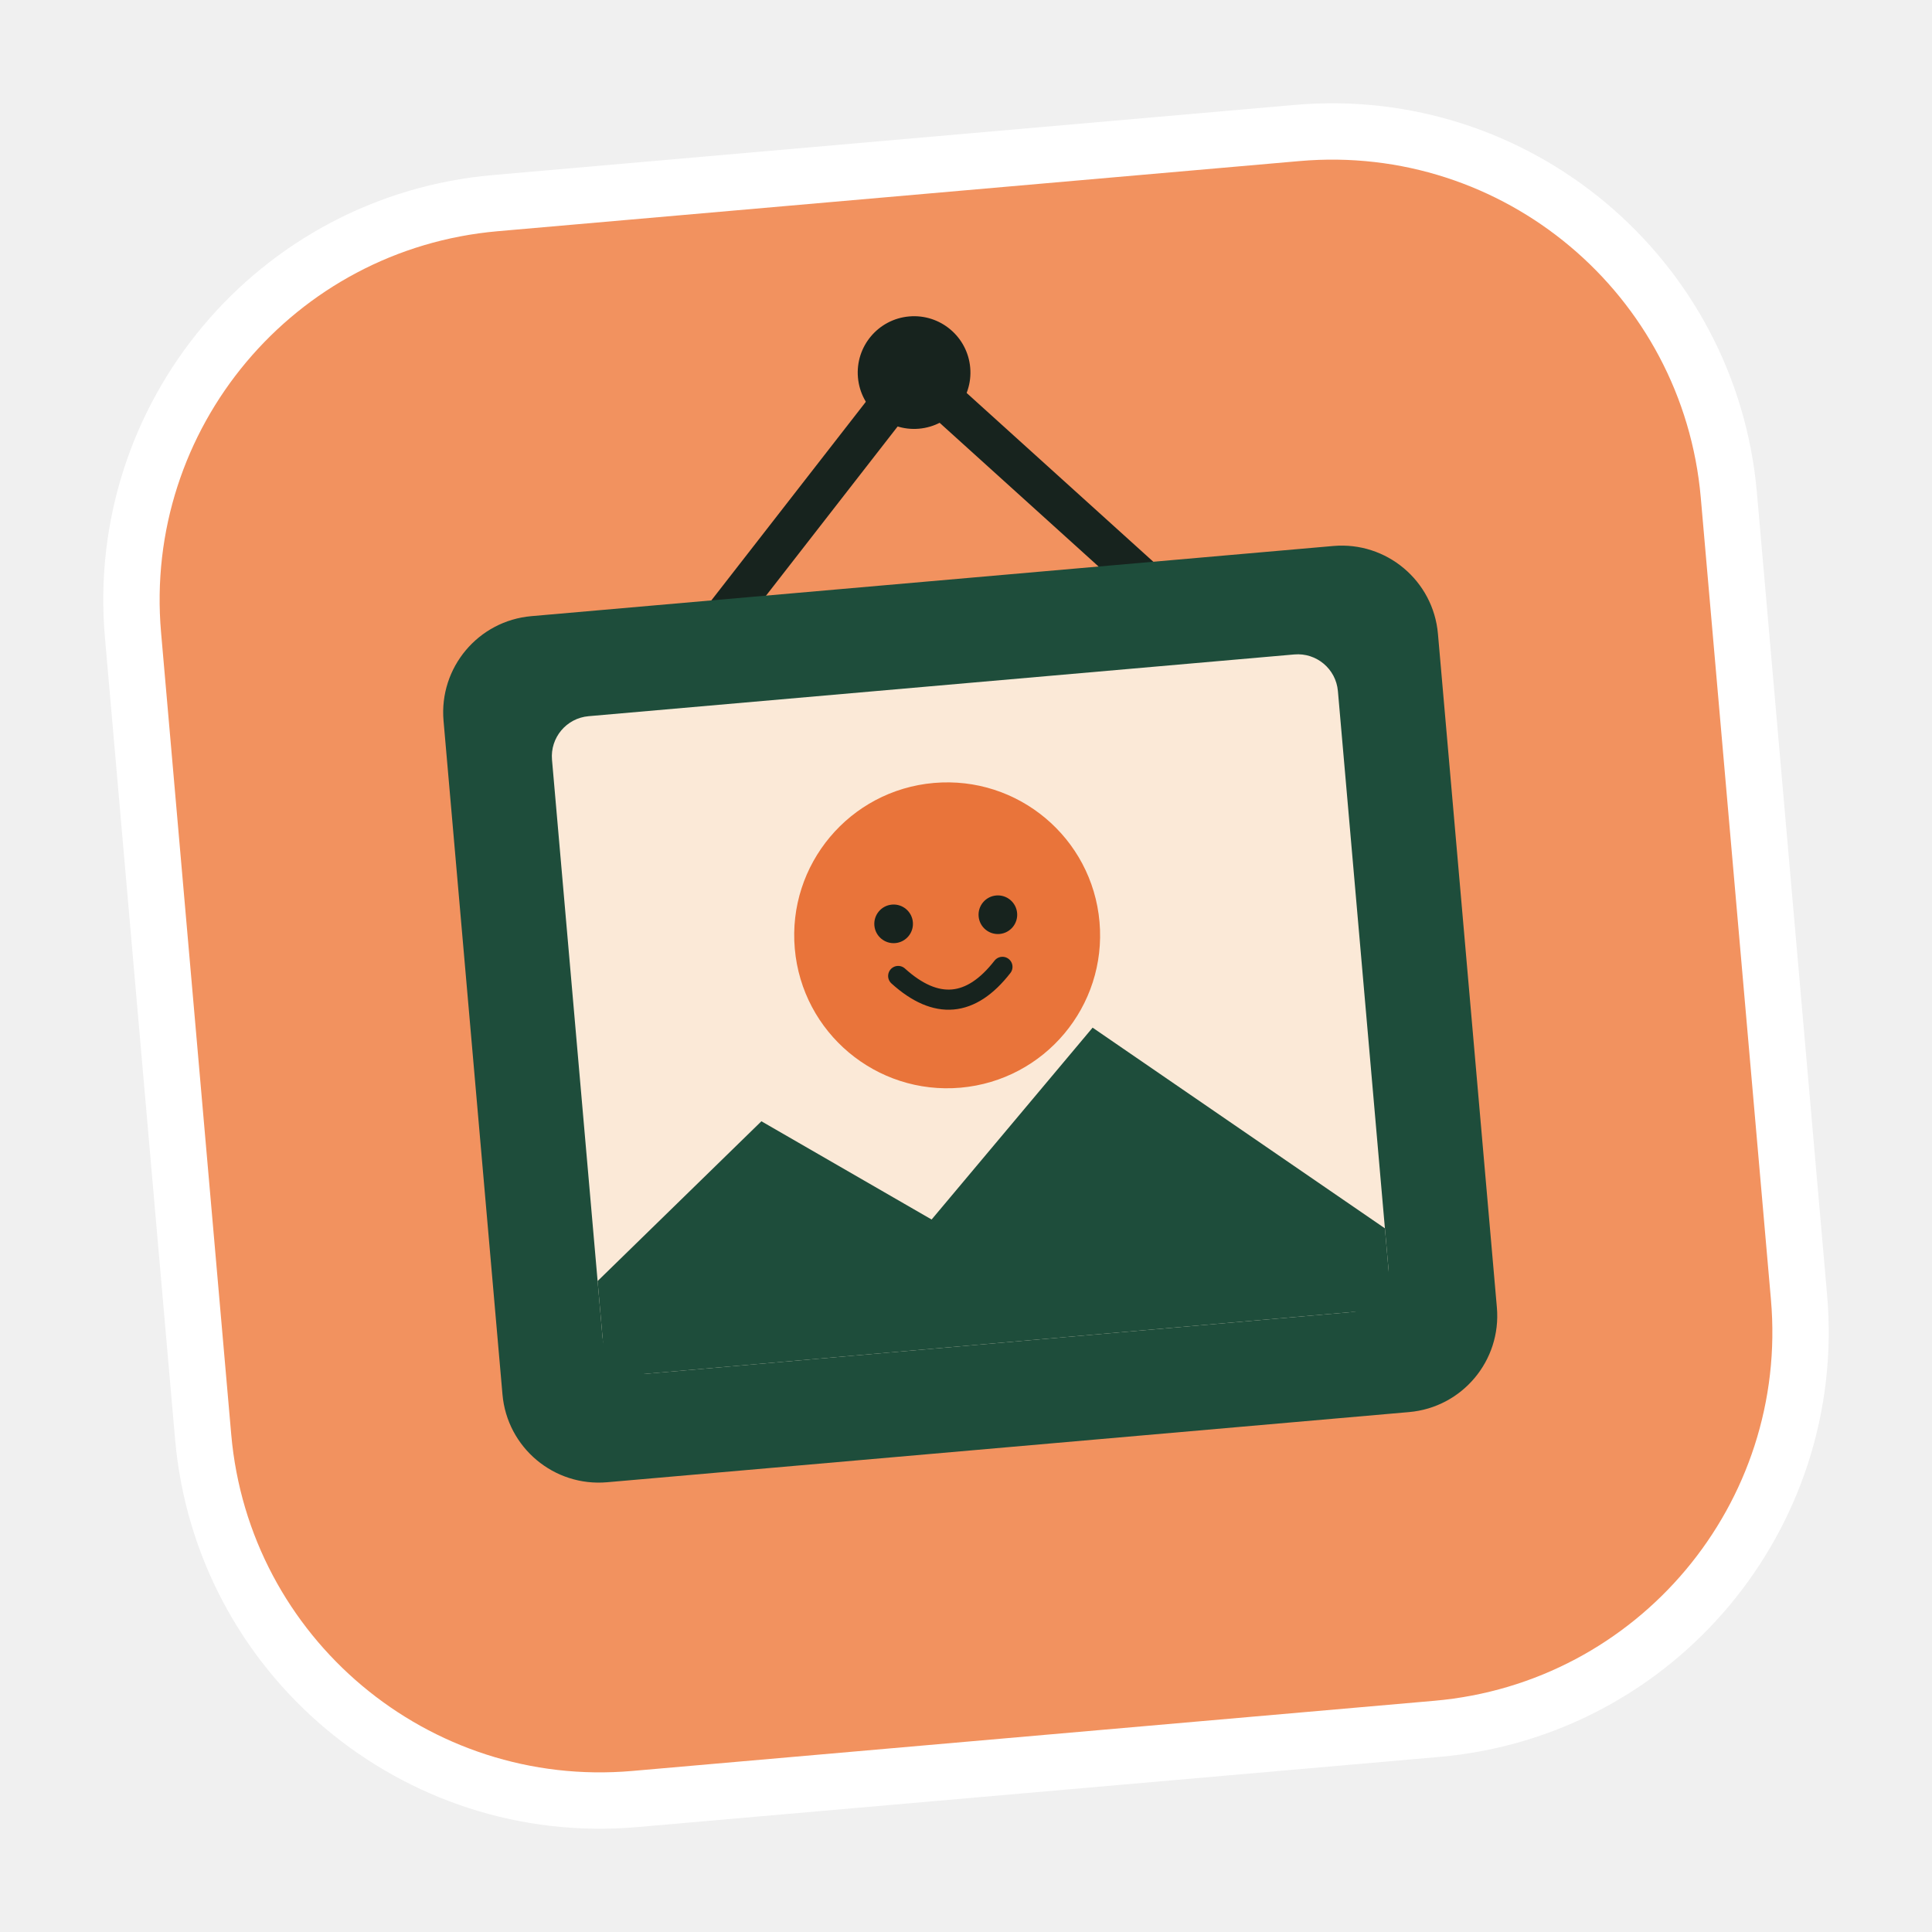
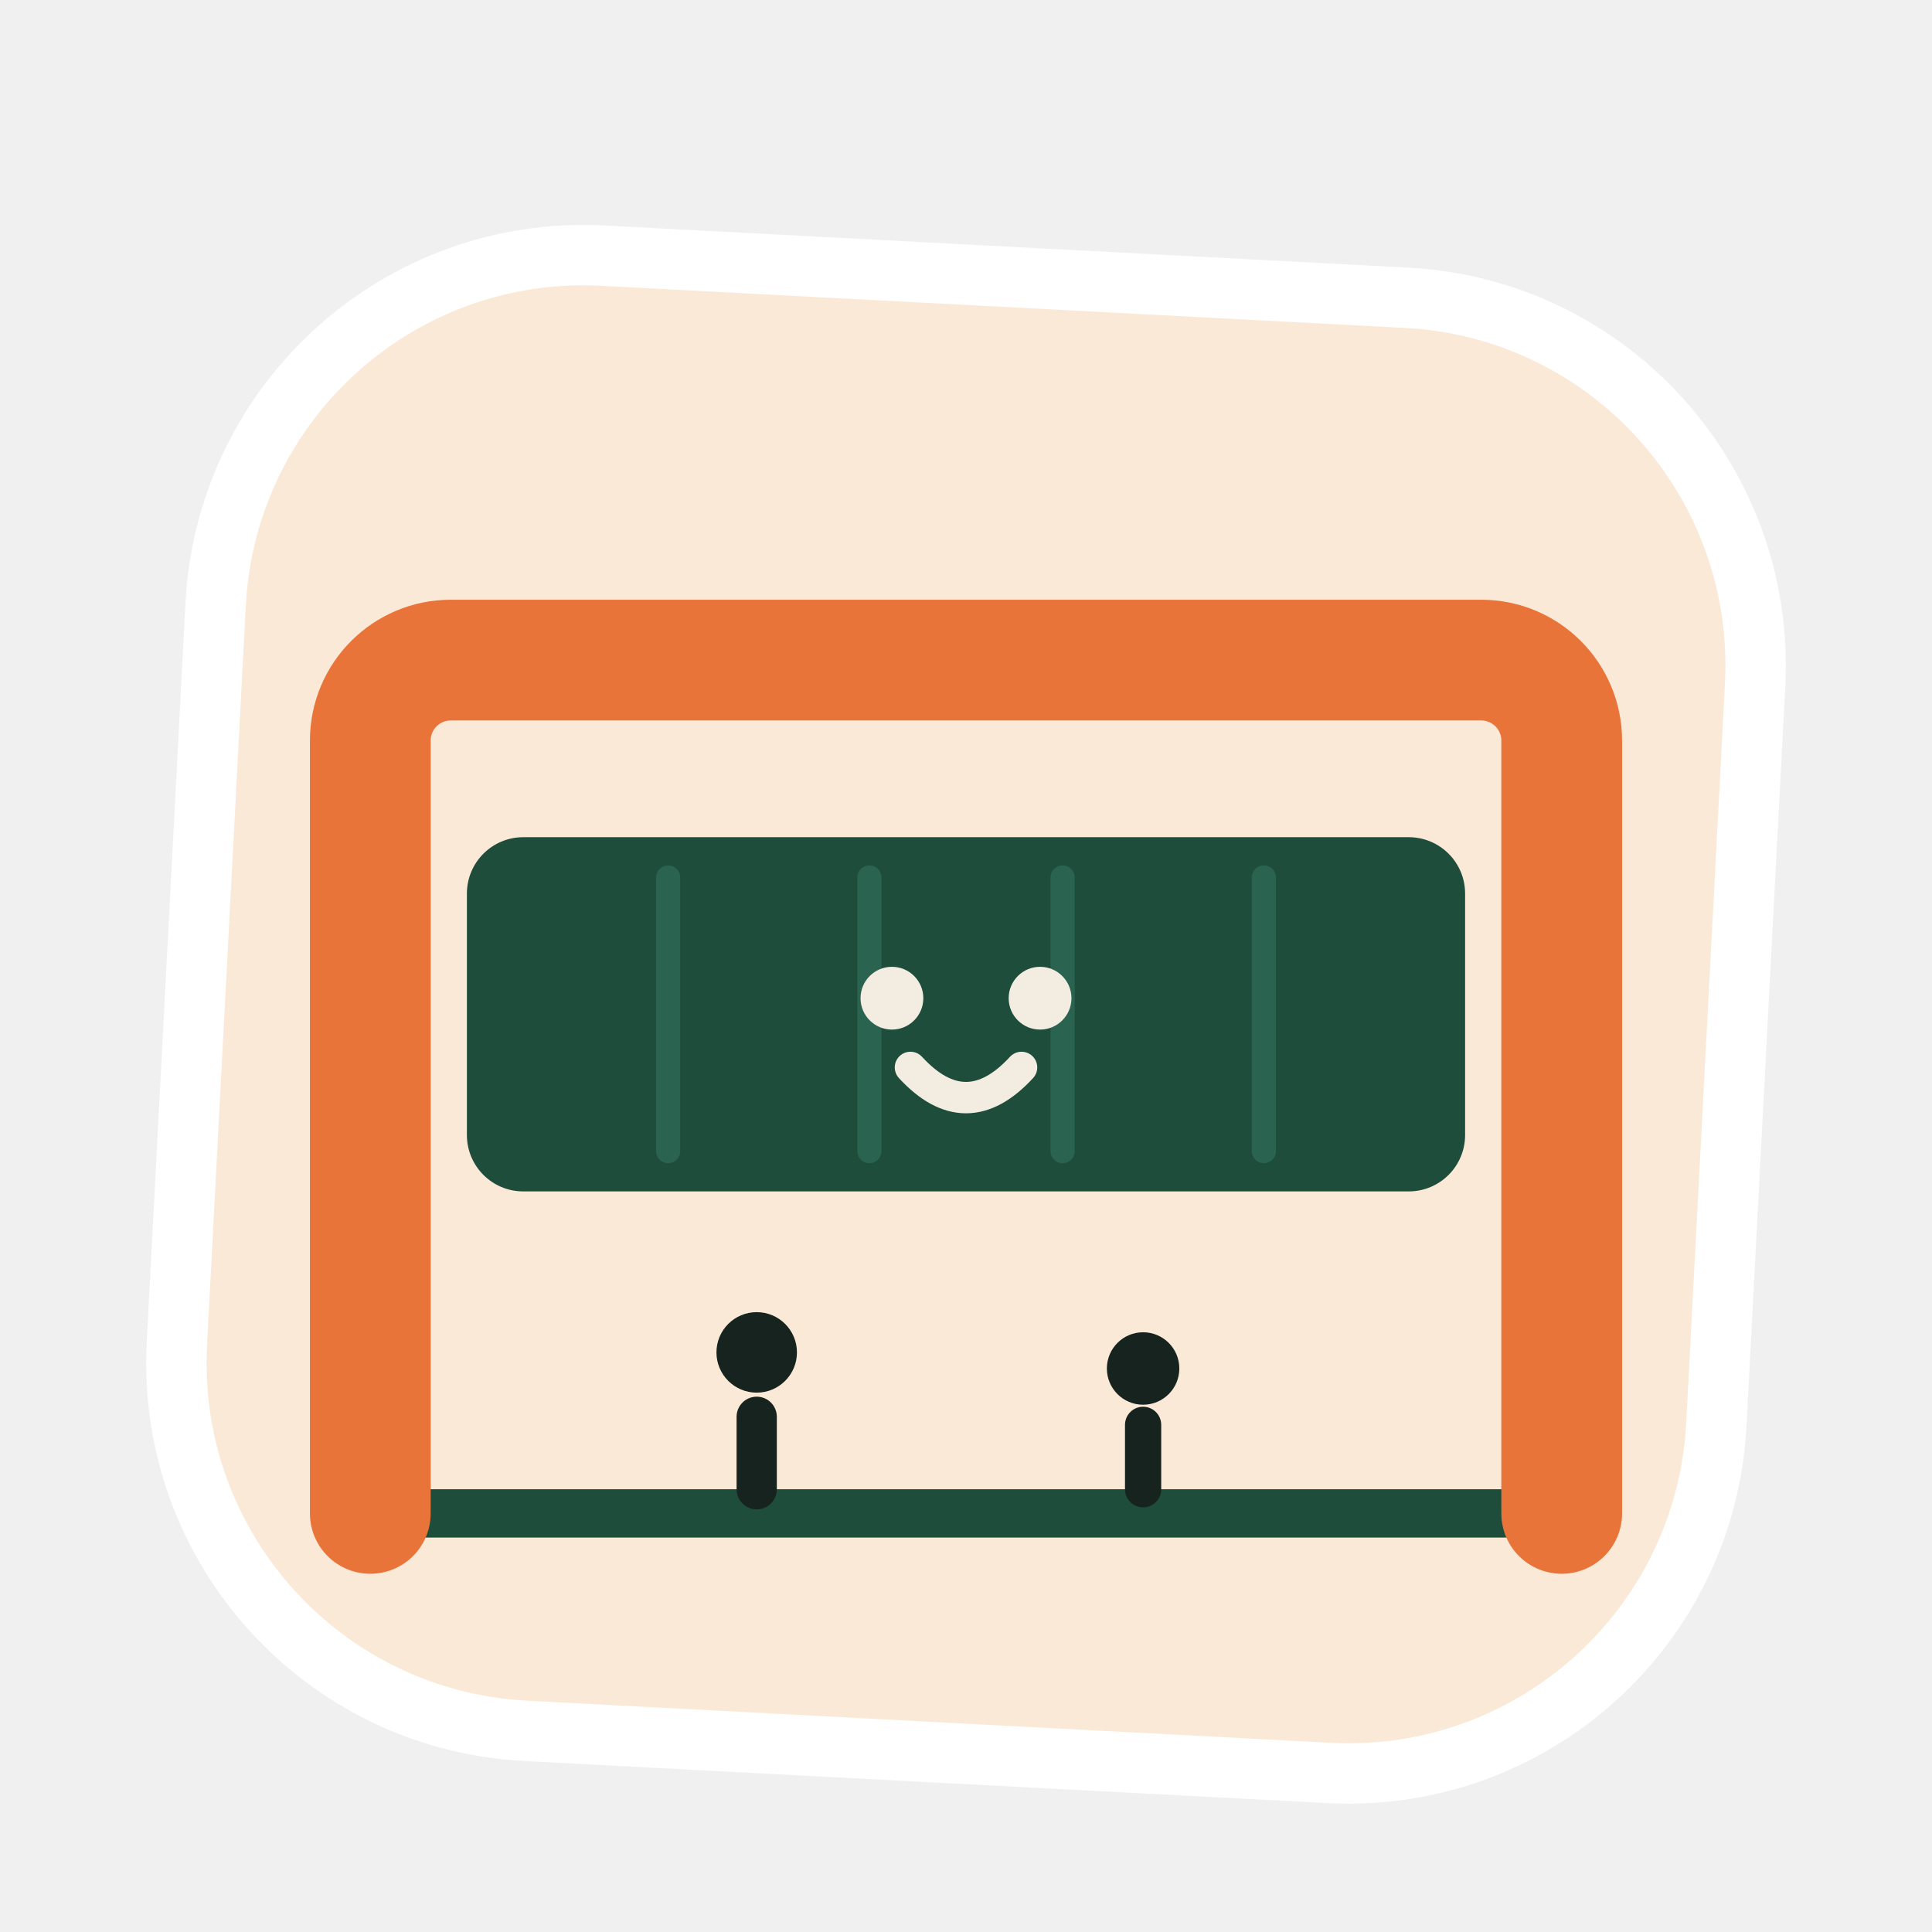
<svg xmlns="http://www.w3.org/2000/svg" viewBox="0 0 240 240">
-   <g transform="rotate(-5 120 120)">
-     <g fill="#FFFFFF" stroke="#FFFFFF" stroke-width="14" stroke-linejoin="round">
-       <rect x="24" y="24" width="192" height="192" rx="46" />
-     </g>
-     <g fill="#F2925F">
-       <rect x="24" y="24" width="192" height="192" rx="46" />
-     </g>
-     <path d="M120 46 94 74M120 46l26 28" fill="none" stroke="#17231E" stroke-width="5" stroke-linecap="round" />
-     <circle cx="120" cy="46" r="7" fill="#17231E" />
-     <rect x="58" y="72" width="124" height="108" rx="12" fill="#1E4D3B" />
-     <rect x="71" y="85" width="98" height="82" rx="5" fill="#FBE9D7" />
-     <path d="M71 167v-12l22-18 20 14 22-22 34 28v10z" fill="#1E4D3B" />
-     <circle cx="118" cy="116" r="19" fill="#E9743A" />
-     <circle cx="111.5" cy="114" r="2.4" fill="#17231E" />
-     <circle cx="124.5" cy="114" r="2.4" fill="#17231E" />
-     <path d="M111.5 120.5q6.5 7 13 0" fill="none" stroke="#17231E" stroke-width="2.5" stroke-linecap="round" />
-   </g>
+   <rect x="28" y="38" width="184" height="176" rx="42" fill="#FFFFFF" transform="rotate(3 120 126)" stroke="#FFFFFF" stroke-width="15" stroke-linejoin="round" stroke-linecap="round" />
+   <rect x="58" y="104" width="124" height="44" rx="7" fill="#FFFFFF" stroke="#FFFFFF" stroke-width="15" stroke-linejoin="round" stroke-linecap="round" />
+   <path d="M46 188V92a10 10 0 0 1 10-10h128a10 10 0 0 1 10 10v96" fill="none" stroke="#FFFFFF" stroke-width="30" stroke-linecap="round" stroke-linejoin="round" />
+   <rect x="28" y="38" width="184" height="176" rx="42" fill="#FBE9D7" transform="rotate(3 120 126)" />
+   <path d="M52 188h136" fill="none" stroke="#1E4D3B" stroke-width="6" stroke-linecap="round" stroke-linejoin="round" />
+   <rect x="58" y="104" width="124" height="44" rx="7" fill="#1E4D3B" />
+   <path d="M83 109v34M108 109v34M132 109v34M157 109v34" fill="none" stroke="#2A6350" stroke-width="3" stroke-linecap="round" stroke-linejoin="round" />
+   <path d="M46 188V92a10 10 0 0 1 10-10h128a10 10 0 0 1 10 10v96" fill="none" stroke="#E9743A" stroke-width="15" stroke-linecap="round" stroke-linejoin="round" />
+   <circle cx="110.8" cy="124" r="3.9" fill="#F3ECE1" />
+   <circle cx="129.2" cy="124" r="3.9" fill="#F3ECE1" />
+   <path d="M113.1 132.6q6.9 7.5 13.8 0" fill="none" stroke="#F3ECE1" stroke-width="3.9" stroke-linecap="round" stroke-linejoin="round" />
+   <circle cx="94" cy="168" r="5" fill="#17231E" />
+   <path d="M94 176v9" fill="none" stroke="#17231E" stroke-width="5" stroke-linecap="round" stroke-linejoin="round" />
+   <circle cx="142" cy="170" r="4.5" fill="#17231E" />
+   <path d="M142 177v8" fill="none" stroke="#17231E" stroke-width="4.5" stroke-linecap="round" stroke-linejoin="round" />
</svg>
